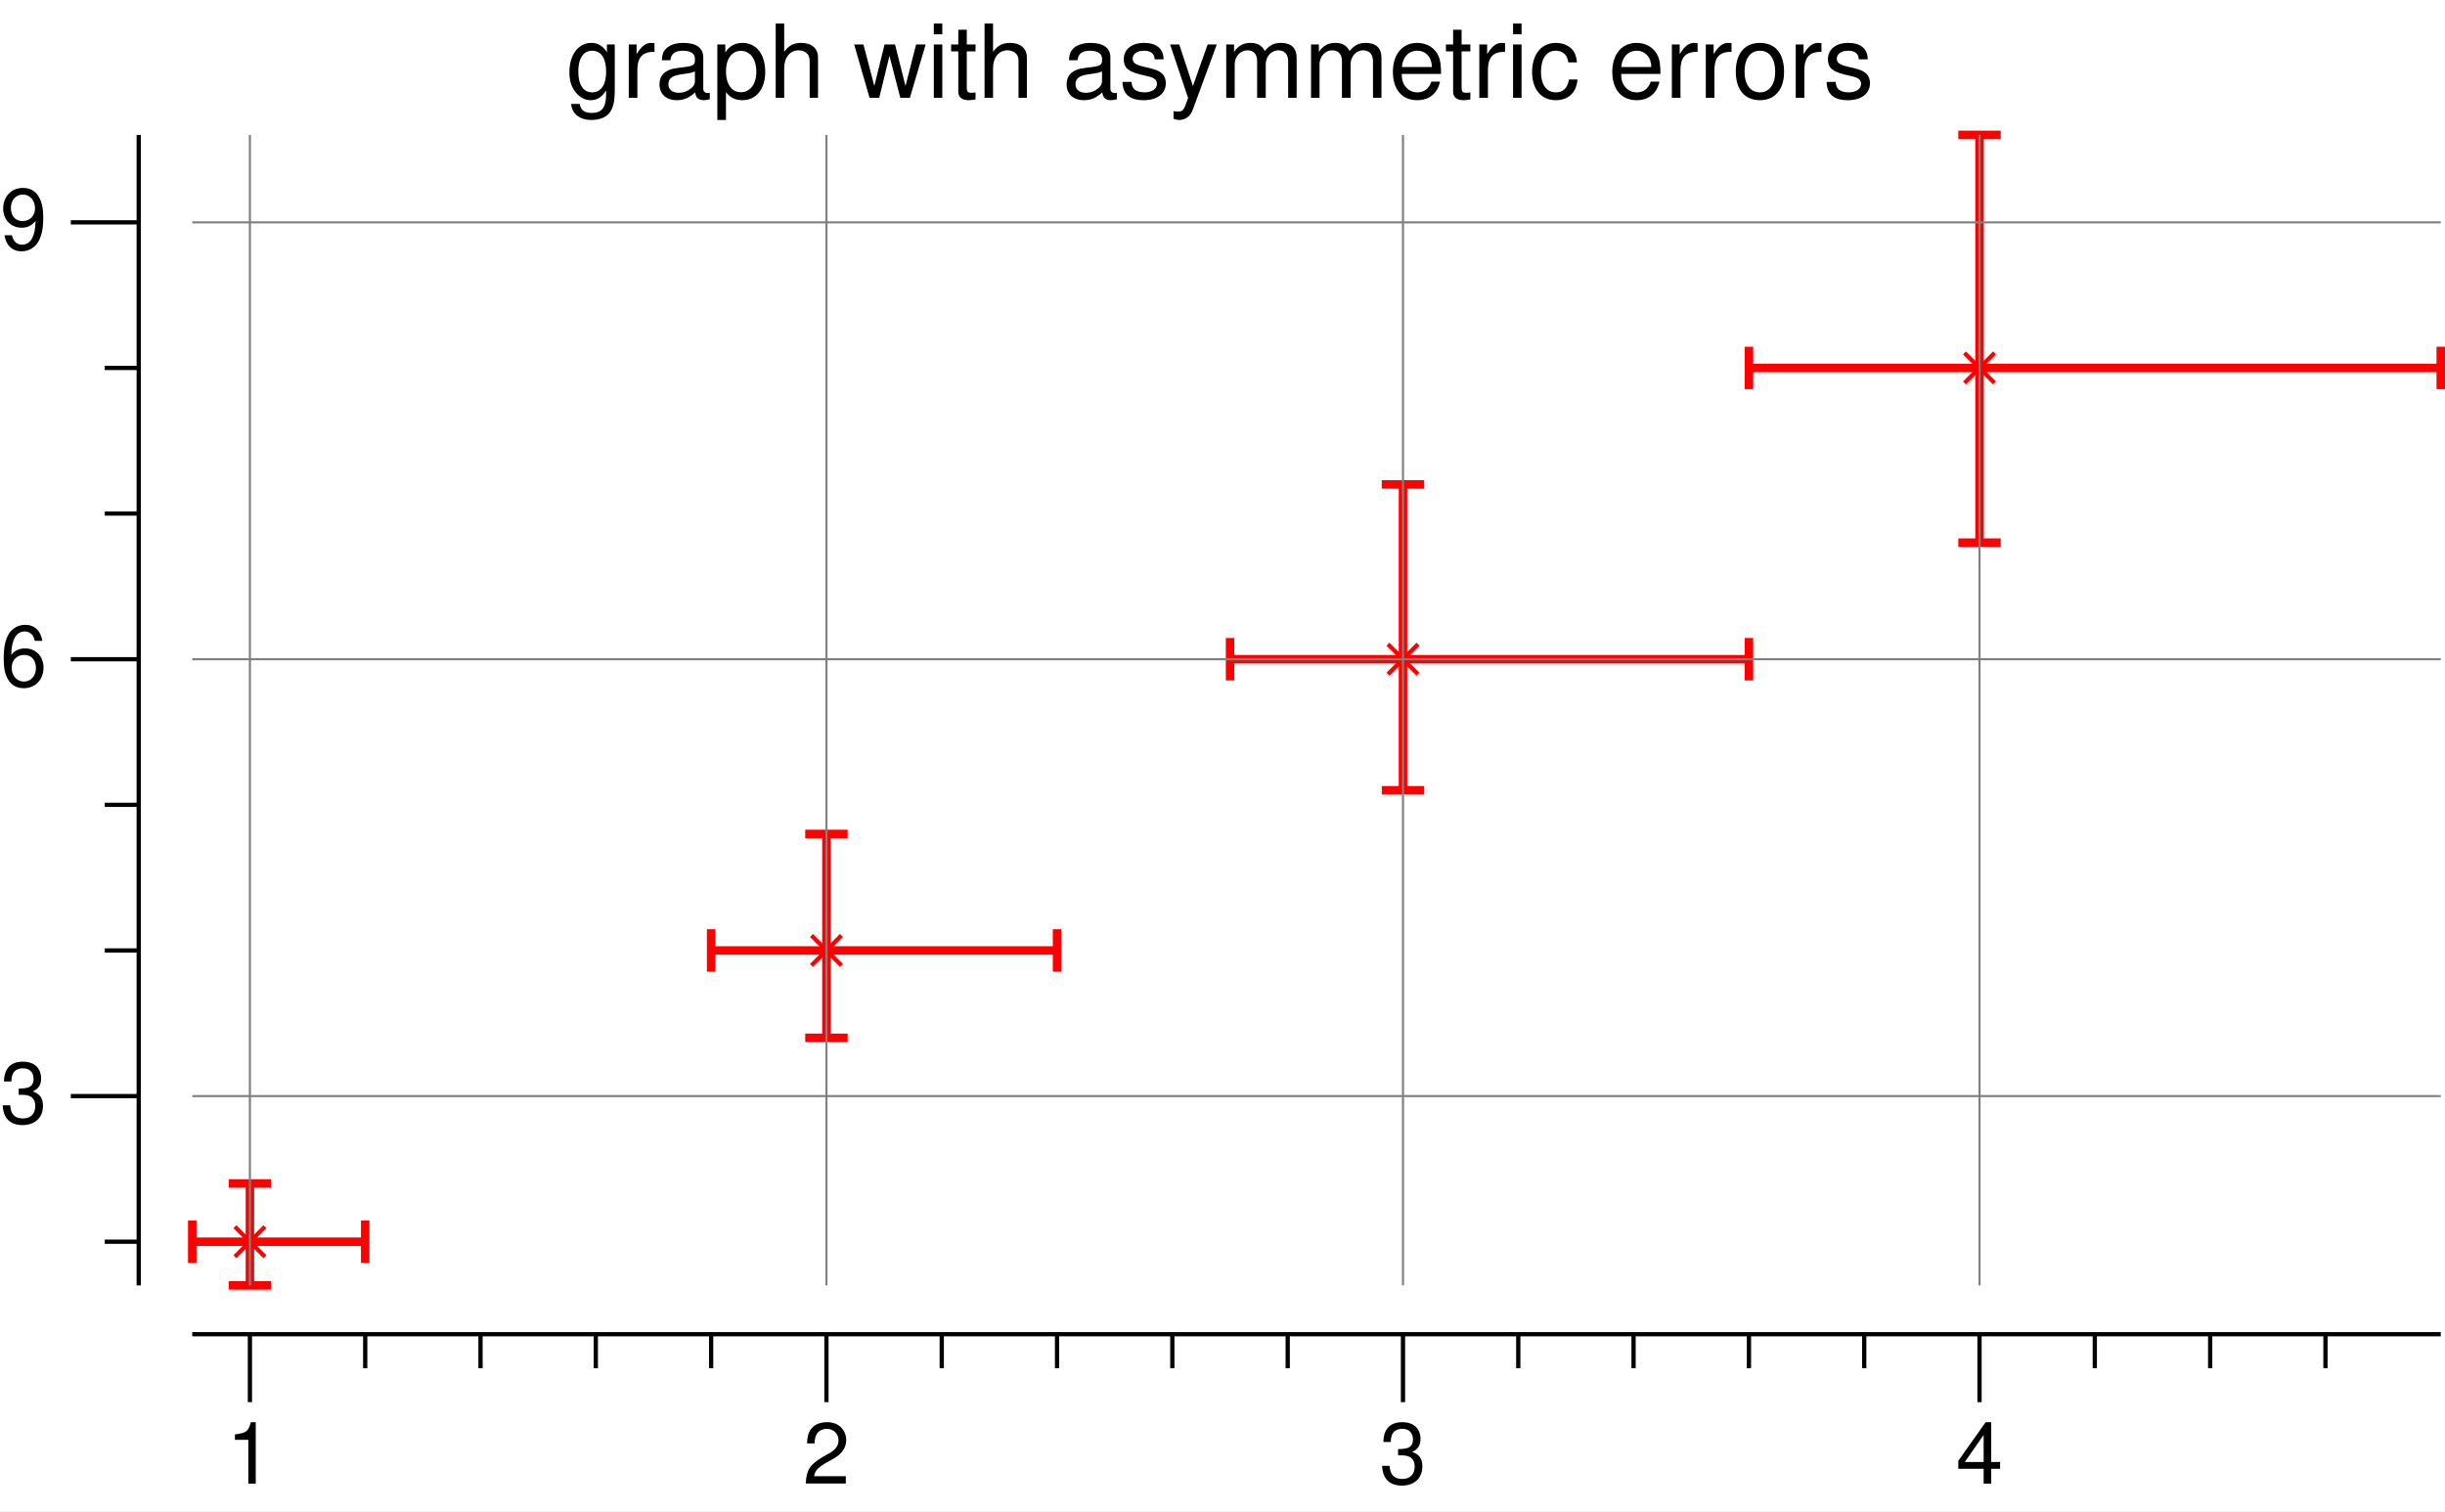
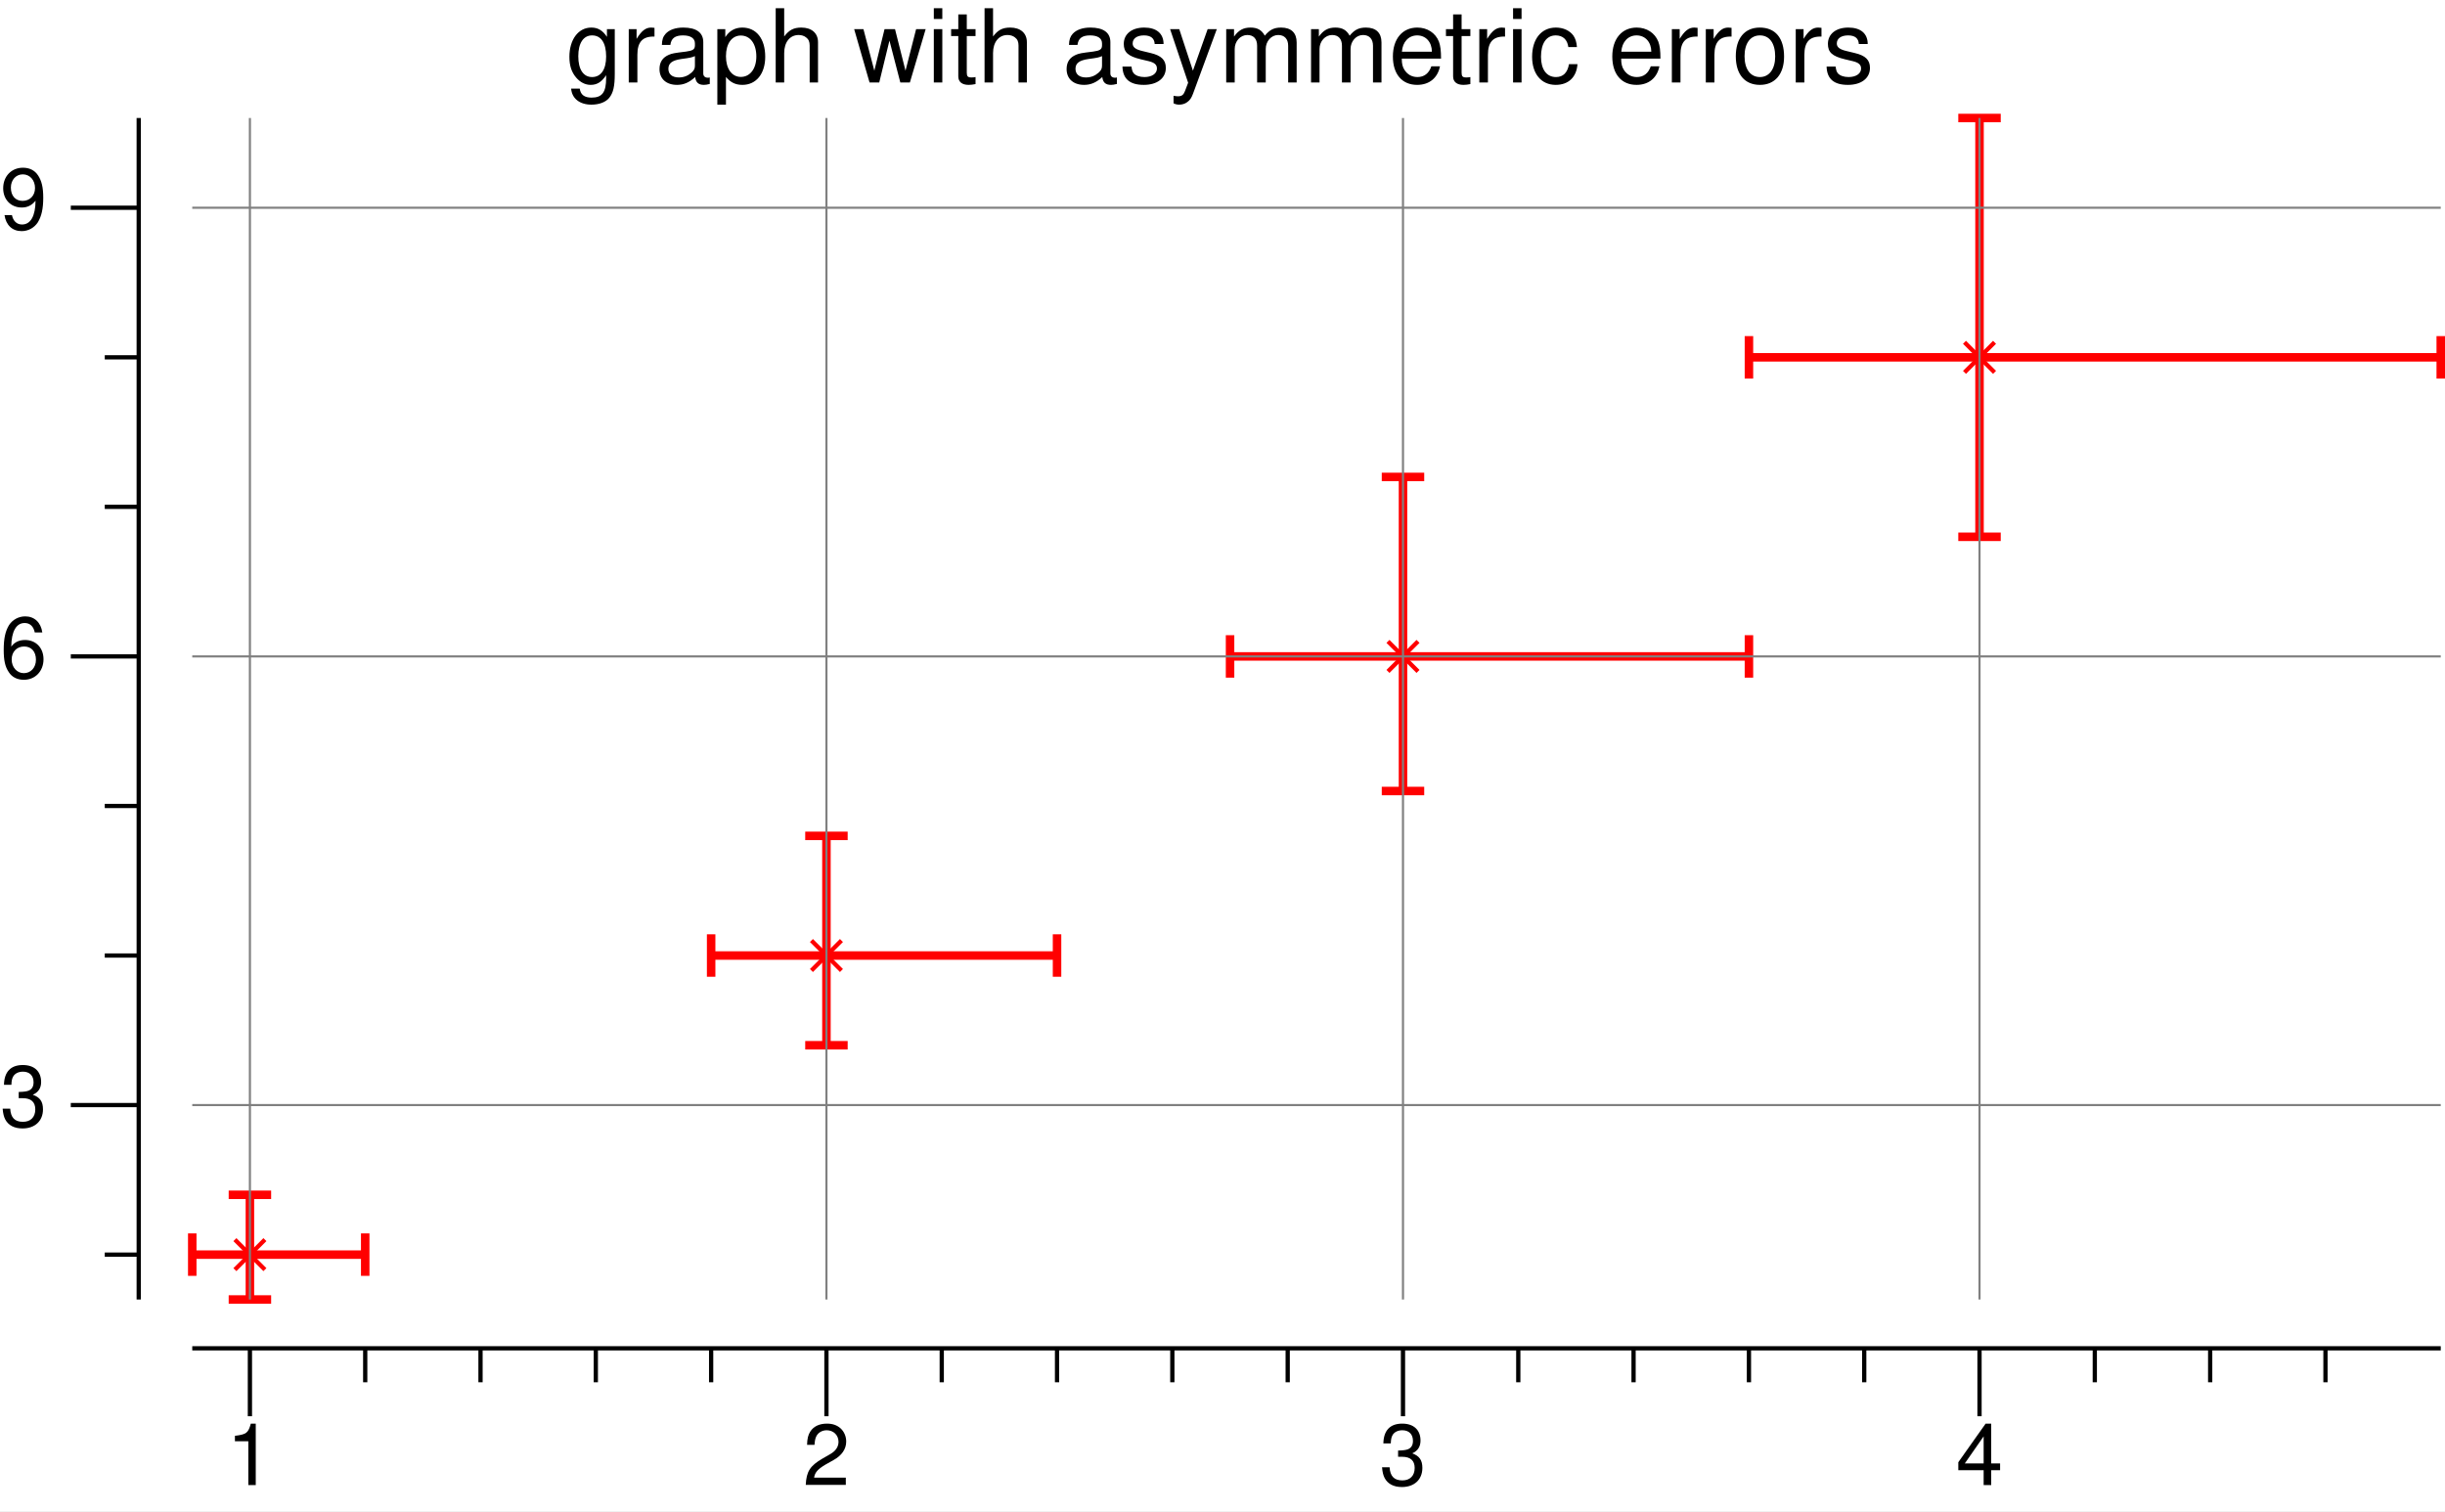
<svg xmlns="http://www.w3.org/2000/svg" width="288pt" height="177.99pt" viewBox="0 0 288 177.99">
  <g transform="scale(1, -1) translate(0, -177.99)">
    <path d="M0,0L288,0L288,177.99L0,177.99Z" style="fill:#FFFFFF" />
-     <text x="66.647" y="-166.47" transform="scale(1, -1)" style="font-family:Helvetica;font-weight:normal;font-style:normal;font-size:12px">graph with asymmetric errors</text>
-     <text x="26.656" y="-3.232" transform="scale(1, -1)" style="font-family:Helvetica;font-weight:normal;font-style:normal;font-size:10px">1</text>
-     <text x="94.567" y="-3.232" transform="scale(1, -1)" style="font-family:Helvetica;font-weight:normal;font-style:normal;font-size:10px">2</text>
-     <text x="162.48" y="-3.232" transform="scale(1, -1)" style="font-family:Helvetica;font-weight:normal;font-style:normal;font-size:10px">3</text>
-     <text x="230.39" y="-3.232" transform="scale(1, -1)" style="font-family:Helvetica;font-weight:normal;font-style:normal;font-size:10px">4</text>
-     <path d="M29.437,12.832L29.437,20.832" style="fill:none;stroke:#000000;stroke-width:0.5" />
-     <path d="M97.348,12.832L97.348,20.832" style="fill:none;stroke:#000000;stroke-width:0.5" />
-     <path d="M165.26,12.832L165.26,20.832" style="fill:none;stroke:#000000;stroke-width:0.5" />
-     <path d="M233.17,12.832L233.17,20.832" style="fill:none;stroke:#000000;stroke-width:0.5" />
-     <path d="M43.019,16.832L43.019,20.832" style="fill:none;stroke:#000000;stroke-width:0.5" />
-     <path d="M56.601,16.832L56.601,20.832" style="fill:none;stroke:#000000;stroke-width:0.5" />
-     <path d="M70.183,16.832L70.183,20.832" style="fill:none;stroke:#000000;stroke-width:0.5" />
-     <path d="M83.766,16.832L83.766,20.832" style="fill:none;stroke:#000000;stroke-width:0.5" />
-     <path d="M110.93,16.832L110.93,20.832" style="fill:none;stroke:#000000;stroke-width:0.5" />
-     <path d="M124.51,16.832L124.51,20.832" style="fill:none;stroke:#000000;stroke-width:0.5" />
-     <path d="M138.09,16.832L138.09,20.832" style="fill:none;stroke:#000000;stroke-width:0.5" />
-     <path d="M151.68,16.832L151.68,20.832" style="fill:none;stroke:#000000;stroke-width:0.5" />
-     <path d="M178.84,16.832L178.84,20.832" style="fill:none;stroke:#000000;stroke-width:0.5" />
-     <path d="M192.42,16.832L192.42,20.832" style="fill:none;stroke:#000000;stroke-width:0.5" />
-     <path d="M206.01,16.832L206.01,20.832" style="fill:none;stroke:#000000;stroke-width:0.5" />
-     <path d="M219.59,16.832L219.59,20.832" style="fill:none;stroke:#000000;stroke-width:0.5" />
-     <path d="M246.75,16.832L246.75,20.832" style="fill:none;stroke:#000000;stroke-width:0.5" />
-     <path d="M260.34,16.832L260.34,20.832" style="fill:none;stroke:#000000;stroke-width:0.5" />
-     <path d="M273.92,16.832L273.92,20.832" style="fill:none;stroke:#000000;stroke-width:0.5" />
-     <path d="M22.646,20.832L287.5,20.832" style="fill:none;stroke:#000000;stroke-width:0.5" />
-     <text x="0" y="-45.698" transform="scale(1, -1)" style="font-family:Helvetica;font-weight:normal;font-style:normal;font-size:10px">3</text>
-     <text x="0" y="-97.159" transform="scale(1, -1)" style="font-family:Helvetica;font-weight:normal;font-style:normal;font-size:10px">6</text>
-     <text x="0" y="-148.62" transform="scale(1, -1)" style="font-family:Helvetica;font-weight:normal;font-style:normal;font-size:10px">9</text>
-     <path d="M8.34,48.882L16.34,48.882" style="fill:none;stroke:#000000;stroke-width:0.5" />
-     <path d="M8.34,100.34L16.34,100.34" style="fill:none;stroke:#000000;stroke-width:0.5" />
-     <path d="M8.34,151.8L16.34,151.8" style="fill:none;stroke:#000000;stroke-width:0.5" />
-     <path d="M12.34,31.728L16.34,31.728" style="fill:none;stroke:#000000;stroke-width:0.5" />
-     <path d="M12.34,66.035L16.34,66.035" style="fill:none;stroke:#000000;stroke-width:0.5" />
-     <path d="M12.34,83.189L16.34,83.189" style="fill:none;stroke:#000000;stroke-width:0.5" />
-     <path d="M12.34,117.5L16.34,117.5" style="fill:none;stroke:#000000;stroke-width:0.5" />
-     <path d="M12.34,134.65L16.34,134.65" style="fill:none;stroke:#000000;stroke-width:0.5" />
-     <path d="M16.34,26.582L16.34,162.1" style="fill:none;stroke:#000000;stroke-width:0.5" />
-     <path d="M27.669,29.96L31.204,33.496" style="fill:none;stroke:#FF0000;stroke-width:0.5" />
-     <path d="M27.669,33.496L31.204,29.96" style="fill:none;stroke:#FF0000;stroke-width:0.5" />
-     <path d="M95.58,64.268L99.116,67.803" style="fill:none;stroke:#FF0000;stroke-width:0.5" />
-     <path d="M95.58,67.803L99.116,64.268" style="fill:none;stroke:#FF0000;stroke-width:0.5" />
-     <path d="M163.49,98.575L167.03,102.11" style="fill:none;stroke:#FF0000;stroke-width:0.5" />
-     <path d="M163.49,102.11L167.03,98.575" style="fill:none;stroke:#FF0000;stroke-width:0.5" />
-     <path d="M231.4,132.88L234.94,136.42" style="fill:none;stroke:#FF0000;stroke-width:0.5" />
-     <path d="M231.4,136.42L234.94,132.88" style="fill:none;stroke:#FF0000;stroke-width:0.5" />
-     <path d="M22.646,31.728L43.019,31.728" style="fill:none;stroke:#FF0000" />
-     <path d="M22.646,29.228L22.646,34.228" style="fill:none;stroke:#FF0000" />
-     <path d="M43.019,29.228L43.019,34.228" style="fill:none;stroke:#FF0000" />
-     <path d="M83.766,66.035L124.51,66.035" style="fill:none;stroke:#FF0000" />
-     <path d="M83.766,63.535L83.766,68.535" style="fill:none;stroke:#FF0000" />
-     <path d="M124.51,63.535L124.51,68.535" style="fill:none;stroke:#FF0000" />
-     <path d="M144.89,100.34L206.01,100.34" style="fill:none;stroke:#FF0000" />
-     <path d="M144.89,97.842L144.89,102.84" style="fill:none;stroke:#FF0000" />
-     <path d="M206.01,97.842L206.01,102.84" style="fill:none;stroke:#FF0000" />
-     <path d="M206.01,134.65L287.5,134.65" style="fill:none;stroke:#FF0000" />
-     <path d="M206.01,132.15L206.01,137.15" style="fill:none;stroke:#FF0000" />
-     <path d="M287.5,132.15L287.5,137.15" style="fill:none;stroke:#FF0000" />
-     <path d="M29.437,26.582L29.437,38.59" style="fill:none;stroke:#FF0000" />
-     <path d="M26.937,26.582L31.937,26.582" style="fill:none;stroke:#FF0000" />
-     <path d="M26.937,38.59L31.937,38.59" style="fill:none;stroke:#FF0000" />
-     <path d="M97.348,55.743L97.348,79.758" style="fill:none;stroke:#FF0000" />
-     <path d="M94.848,55.743L99.848,55.743" style="fill:none;stroke:#FF0000" />
-     <path d="M94.848,79.758L99.848,79.758" style="fill:none;stroke:#FF0000" />
-     <path d="M165.26,84.904L165.26,120.93" style="fill:none;stroke:#FF0000" />
-     <path d="M162.76,84.904L167.76,84.904" style="fill:none;stroke:#FF0000" />
-     <path d="M162.76,120.93L167.76,120.93" style="fill:none;stroke:#FF0000" />
-     <path d="M233.17,114.07L233.17,162.1" style="fill:none;stroke:#FF0000" />
-     <path d="M230.67,114.07L235.67,114.07" style="fill:none;stroke:#FF0000" />
-     <path d="M230.67,162.1L235.67,162.1" style="fill:none;stroke:#FF0000" />
-     <path d="M29.437,26.582L29.437,162.1" style="fill:none;stroke:#808080;stroke-width:0.25" />
-     <path d="M97.348,26.582L97.348,162.1" style="fill:none;stroke:#808080;stroke-width:0.25" />
-     <path d="M165.26,26.582L165.26,162.1" style="fill:none;stroke:#808080;stroke-width:0.25" />
-     <path d="M233.17,26.582L233.17,162.1" style="fill:none;stroke:#808080;stroke-width:0.25" />
-     <path d="M22.646,48.882L287.5,48.882" style="fill:none;stroke:#808080;stroke-width:0.25" />
-     <path d="M22.646,100.34L287.5,100.34" style="fill:none;stroke:#808080;stroke-width:0.25" />
-     <path d="M22.646,151.8L287.5,151.8" style="fill:none;stroke:#808080;stroke-width:0.25" />
+     <text x="66.647" y="-168.27" transform="scale(1, -1)" style="font-family:Helvetica;font-weight:normal;font-style:normal;font-size:12px">graph with asymmetric errors</text>
+     <text x="26.656" y="-3.066" transform="scale(1, -1)" style="font-family:Helvetica;font-weight:normal;font-style:normal;font-size:10px">1</text>
+     <text x="94.567" y="-3.066" transform="scale(1, -1)" style="font-family:Helvetica;font-weight:normal;font-style:normal;font-size:10px">2</text>
+     <text x="162.48" y="-3.066" transform="scale(1, -1)" style="font-family:Helvetica;font-weight:normal;font-style:normal;font-size:10px">3</text>
+     <text x="230.39" y="-3.066" transform="scale(1, -1)" style="font-family:Helvetica;font-weight:normal;font-style:normal;font-size:10px">4</text>
+     <path d="M29.437,11.172L29.437,19.172" style="fill:none;stroke:#000000;stroke-width:0.5" />
+     <path d="M97.348,11.172L97.348,19.172" style="fill:none;stroke:#000000;stroke-width:0.5" />
+     <path d="M165.26,11.172L165.26,19.172" style="fill:none;stroke:#000000;stroke-width:0.5" />
+     <path d="M233.17,11.172L233.17,19.172" style="fill:none;stroke:#000000;stroke-width:0.5" />
+     <path d="M43.019,15.172L43.019,19.172" style="fill:none;stroke:#000000;stroke-width:0.5" />
+     <path d="M56.601,15.172L56.601,19.172" style="fill:none;stroke:#000000;stroke-width:0.5" />
+     <path d="M70.183,15.172L70.183,19.172" style="fill:none;stroke:#000000;stroke-width:0.5" />
+     <path d="M83.766,15.172L83.766,19.172" style="fill:none;stroke:#000000;stroke-width:0.5" />
+     <path d="M110.93,15.172L110.93,19.172" style="fill:none;stroke:#000000;stroke-width:0.5" />
+     <path d="M124.51,15.172L124.51,19.172" style="fill:none;stroke:#000000;stroke-width:0.5" />
+     <path d="M138.09,15.172L138.09,19.172" style="fill:none;stroke:#000000;stroke-width:0.5" />
+     <path d="M151.68,15.172L151.68,19.172" style="fill:none;stroke:#000000;stroke-width:0.5" />
+     <path d="M178.84,15.172L178.84,19.172" style="fill:none;stroke:#000000;stroke-width:0.5" />
+     <path d="M192.42,15.172L192.42,19.172" style="fill:none;stroke:#000000;stroke-width:0.5" />
+     <path d="M206.01,15.172L206.01,19.172" style="fill:none;stroke:#000000;stroke-width:0.5" />
+     <path d="M219.59,15.172L219.59,19.172" style="fill:none;stroke:#000000;stroke-width:0.5" />
+     <path d="M246.75,15.172L246.75,19.172" style="fill:none;stroke:#000000;stroke-width:0.5" />
+     <path d="M260.34,15.172L260.34,19.172" style="fill:none;stroke:#000000;stroke-width:0.5" />
+     <path d="M273.92,15.172L273.92,19.172" style="fill:none;stroke:#000000;stroke-width:0.5" />
+     <path d="M22.646,19.172L287.5,19.172" style="fill:none;stroke:#000000;stroke-width:0.5" />
+     <text x="0" y="-45.303" transform="scale(1, -1)" style="font-family:Helvetica;font-weight:normal;font-style:normal;font-size:10px">3</text>
+     <text x="0" y="-98.151" transform="scale(1, -1)" style="font-family:Helvetica;font-weight:normal;font-style:normal;font-size:10px">6</text>
+     <text x="0" y="-151" transform="scale(1, -1)" style="font-family:Helvetica;font-weight:normal;font-style:normal;font-size:10px">9</text>
+     <path d="M8.34,47.823L16.34,47.823" style="fill:none;stroke:#000000;stroke-width:0.5" />
+     <path d="M8.34,100.67L16.34,100.67" style="fill:none;stroke:#000000;stroke-width:0.5" />
+     <path d="M8.34,153.52L16.34,153.52" style="fill:none;stroke:#000000;stroke-width:0.5" />
+     <path d="M12.34,30.207L16.34,30.207" style="fill:none;stroke:#000000;stroke-width:0.5" />
+     <path d="M12.34,65.438L16.34,65.438" style="fill:none;stroke:#000000;stroke-width:0.5" />
+     <path d="M12.34,83.054L16.34,83.054" style="fill:none;stroke:#000000;stroke-width:0.5" />
+     <path d="M12.34,118.29L16.34,118.29" style="fill:none;stroke:#000000;stroke-width:0.5" />
+     <path d="M12.34,135.9L16.34,135.9" style="fill:none;stroke:#000000;stroke-width:0.5" />
+     <path d="M16.34,24.922L16.34,164.09" style="fill:none;stroke:#000000;stroke-width:0.5" />
+     <path d="M27.669,28.439L31.204,31.974" style="fill:none;stroke:#FF0000;stroke-width:0.5" />
+     <path d="M27.669,31.974L31.204,28.439" style="fill:none;stroke:#FF0000;stroke-width:0.5" />
+     <path d="M95.58,63.671L99.116,67.206" style="fill:none;stroke:#FF0000;stroke-width:0.5" />
+     <path d="M95.58,67.206L99.116,63.671" style="fill:none;stroke:#FF0000;stroke-width:0.5" />
+     <path d="M163.49,98.903L167.03,102.44" style="fill:none;stroke:#FF0000;stroke-width:0.5" />
+     <path d="M163.49,102.44L167.03,98.903" style="fill:none;stroke:#FF0000;stroke-width:0.5" />
+     <path d="M231.4,134.13L234.94,137.67" style="fill:none;stroke:#FF0000;stroke-width:0.5" />
+     <path d="M231.4,137.67L234.94,134.13" style="fill:none;stroke:#FF0000;stroke-width:0.5" />
+     <path d="M22.646,30.207L43.019,30.207" style="fill:none;stroke:#FF0000" />
+     <path d="M22.646,27.707L22.646,32.707" style="fill:none;stroke:#FF0000" />
+     <path d="M43.019,27.707L43.019,32.707" style="fill:none;stroke:#FF0000" />
+     <path d="M83.766,65.438L124.51,65.438" style="fill:none;stroke:#FF0000" />
+     <path d="M83.766,62.938L83.766,67.938" style="fill:none;stroke:#FF0000" />
+     <path d="M124.51,62.938L124.51,67.938" style="fill:none;stroke:#FF0000" />
+     <path d="M144.89,100.67L206.01,100.67" style="fill:none;stroke:#FF0000" />
+     <path d="M144.89,98.17L144.89,103.17" style="fill:none;stroke:#FF0000" />
+     <path d="M206.01,98.17L206.01,103.17" style="fill:none;stroke:#FF0000" />
+     <path d="M206.01,135.9L287.5,135.9" style="fill:none;stroke:#FF0000" />
+     <path d="M206.01,133.4L206.01,138.4" style="fill:none;stroke:#FF0000" />
+     <path d="M287.5,133.4L287.5,138.4" style="fill:none;stroke:#FF0000" />
+     <path d="M29.437,24.922L29.437,37.253" style="fill:none;stroke:#FF0000" />
+     <path d="M26.937,24.922L31.937,24.922" style="fill:none;stroke:#FF0000" />
+     <path d="M26.937,37.253L31.937,37.253" style="fill:none;stroke:#FF0000" />
+     <path d="M97.348,54.869L97.348,79.531" style="fill:none;stroke:#FF0000" />
+     <path d="M94.848,54.869L99.848,54.869" style="fill:none;stroke:#FF0000" />
+     <path d="M94.848,79.531L99.848,79.531" style="fill:none;stroke:#FF0000" />
+     <path d="M165.26,84.816L165.26,121.81" style="fill:none;stroke:#FF0000" />
+     <path d="M162.76,84.816L167.76,84.816" style="fill:none;stroke:#FF0000" />
+     <path d="M162.76,121.81L167.76,121.81" style="fill:none;stroke:#FF0000" />
+     <path d="M233.17,114.76L233.17,164.09" style="fill:none;stroke:#FF0000" />
+     <path d="M230.67,114.76L235.67,114.76" style="fill:none;stroke:#FF0000" />
+     <path d="M230.67,164.09L235.67,164.09" style="fill:none;stroke:#FF0000" />
+     <path d="M29.437,24.922L29.437,164.09" style="fill:none;stroke:#808080;stroke-width:0.25" />
+     <path d="M97.348,24.922L97.348,164.09" style="fill:none;stroke:#808080;stroke-width:0.25" />
+     <path d="M165.26,24.922L165.26,164.09" style="fill:none;stroke:#808080;stroke-width:0.25" />
+     <path d="M233.17,24.922L233.17,164.09" style="fill:none;stroke:#808080;stroke-width:0.25" />
+     <path d="M22.646,47.823L287.5,47.823" style="fill:none;stroke:#808080;stroke-width:0.25" />
+     <path d="M22.646,100.67L287.5,100.67" style="fill:none;stroke:#808080;stroke-width:0.25" />
+     <path d="M22.646,153.52L287.5,153.52" style="fill:none;stroke:#808080;stroke-width:0.25" />
  </g>
</svg>
